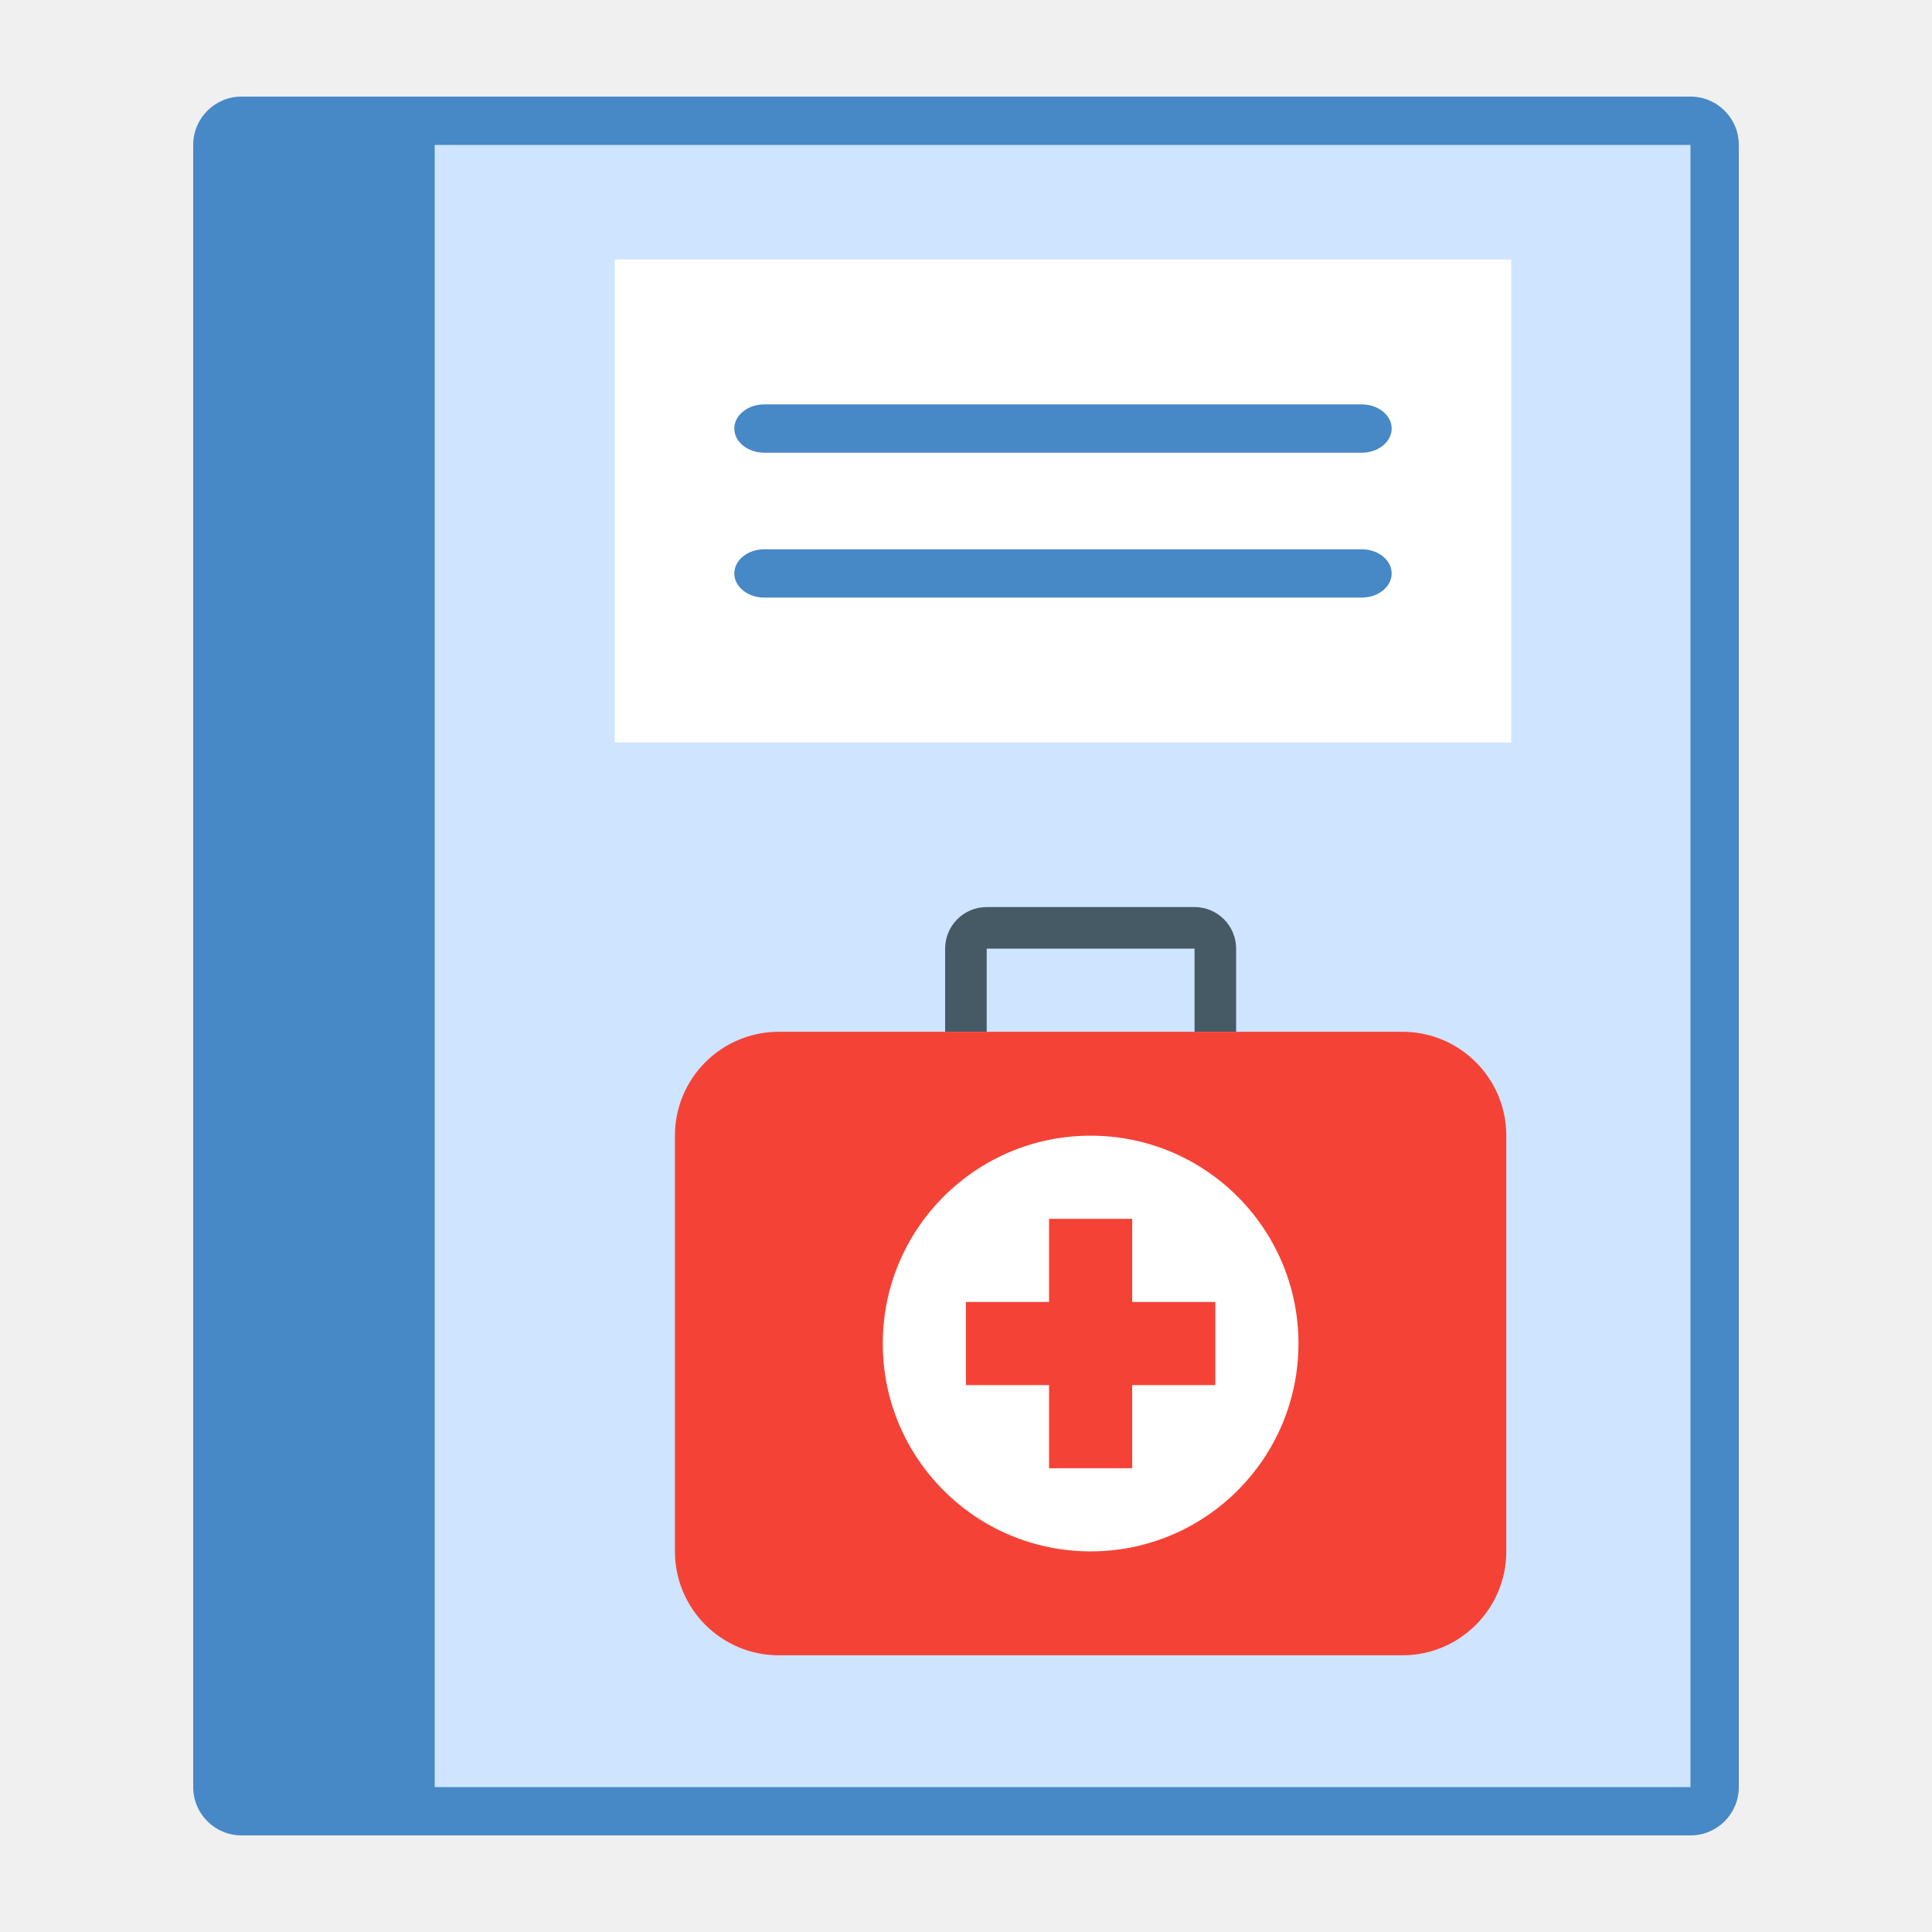
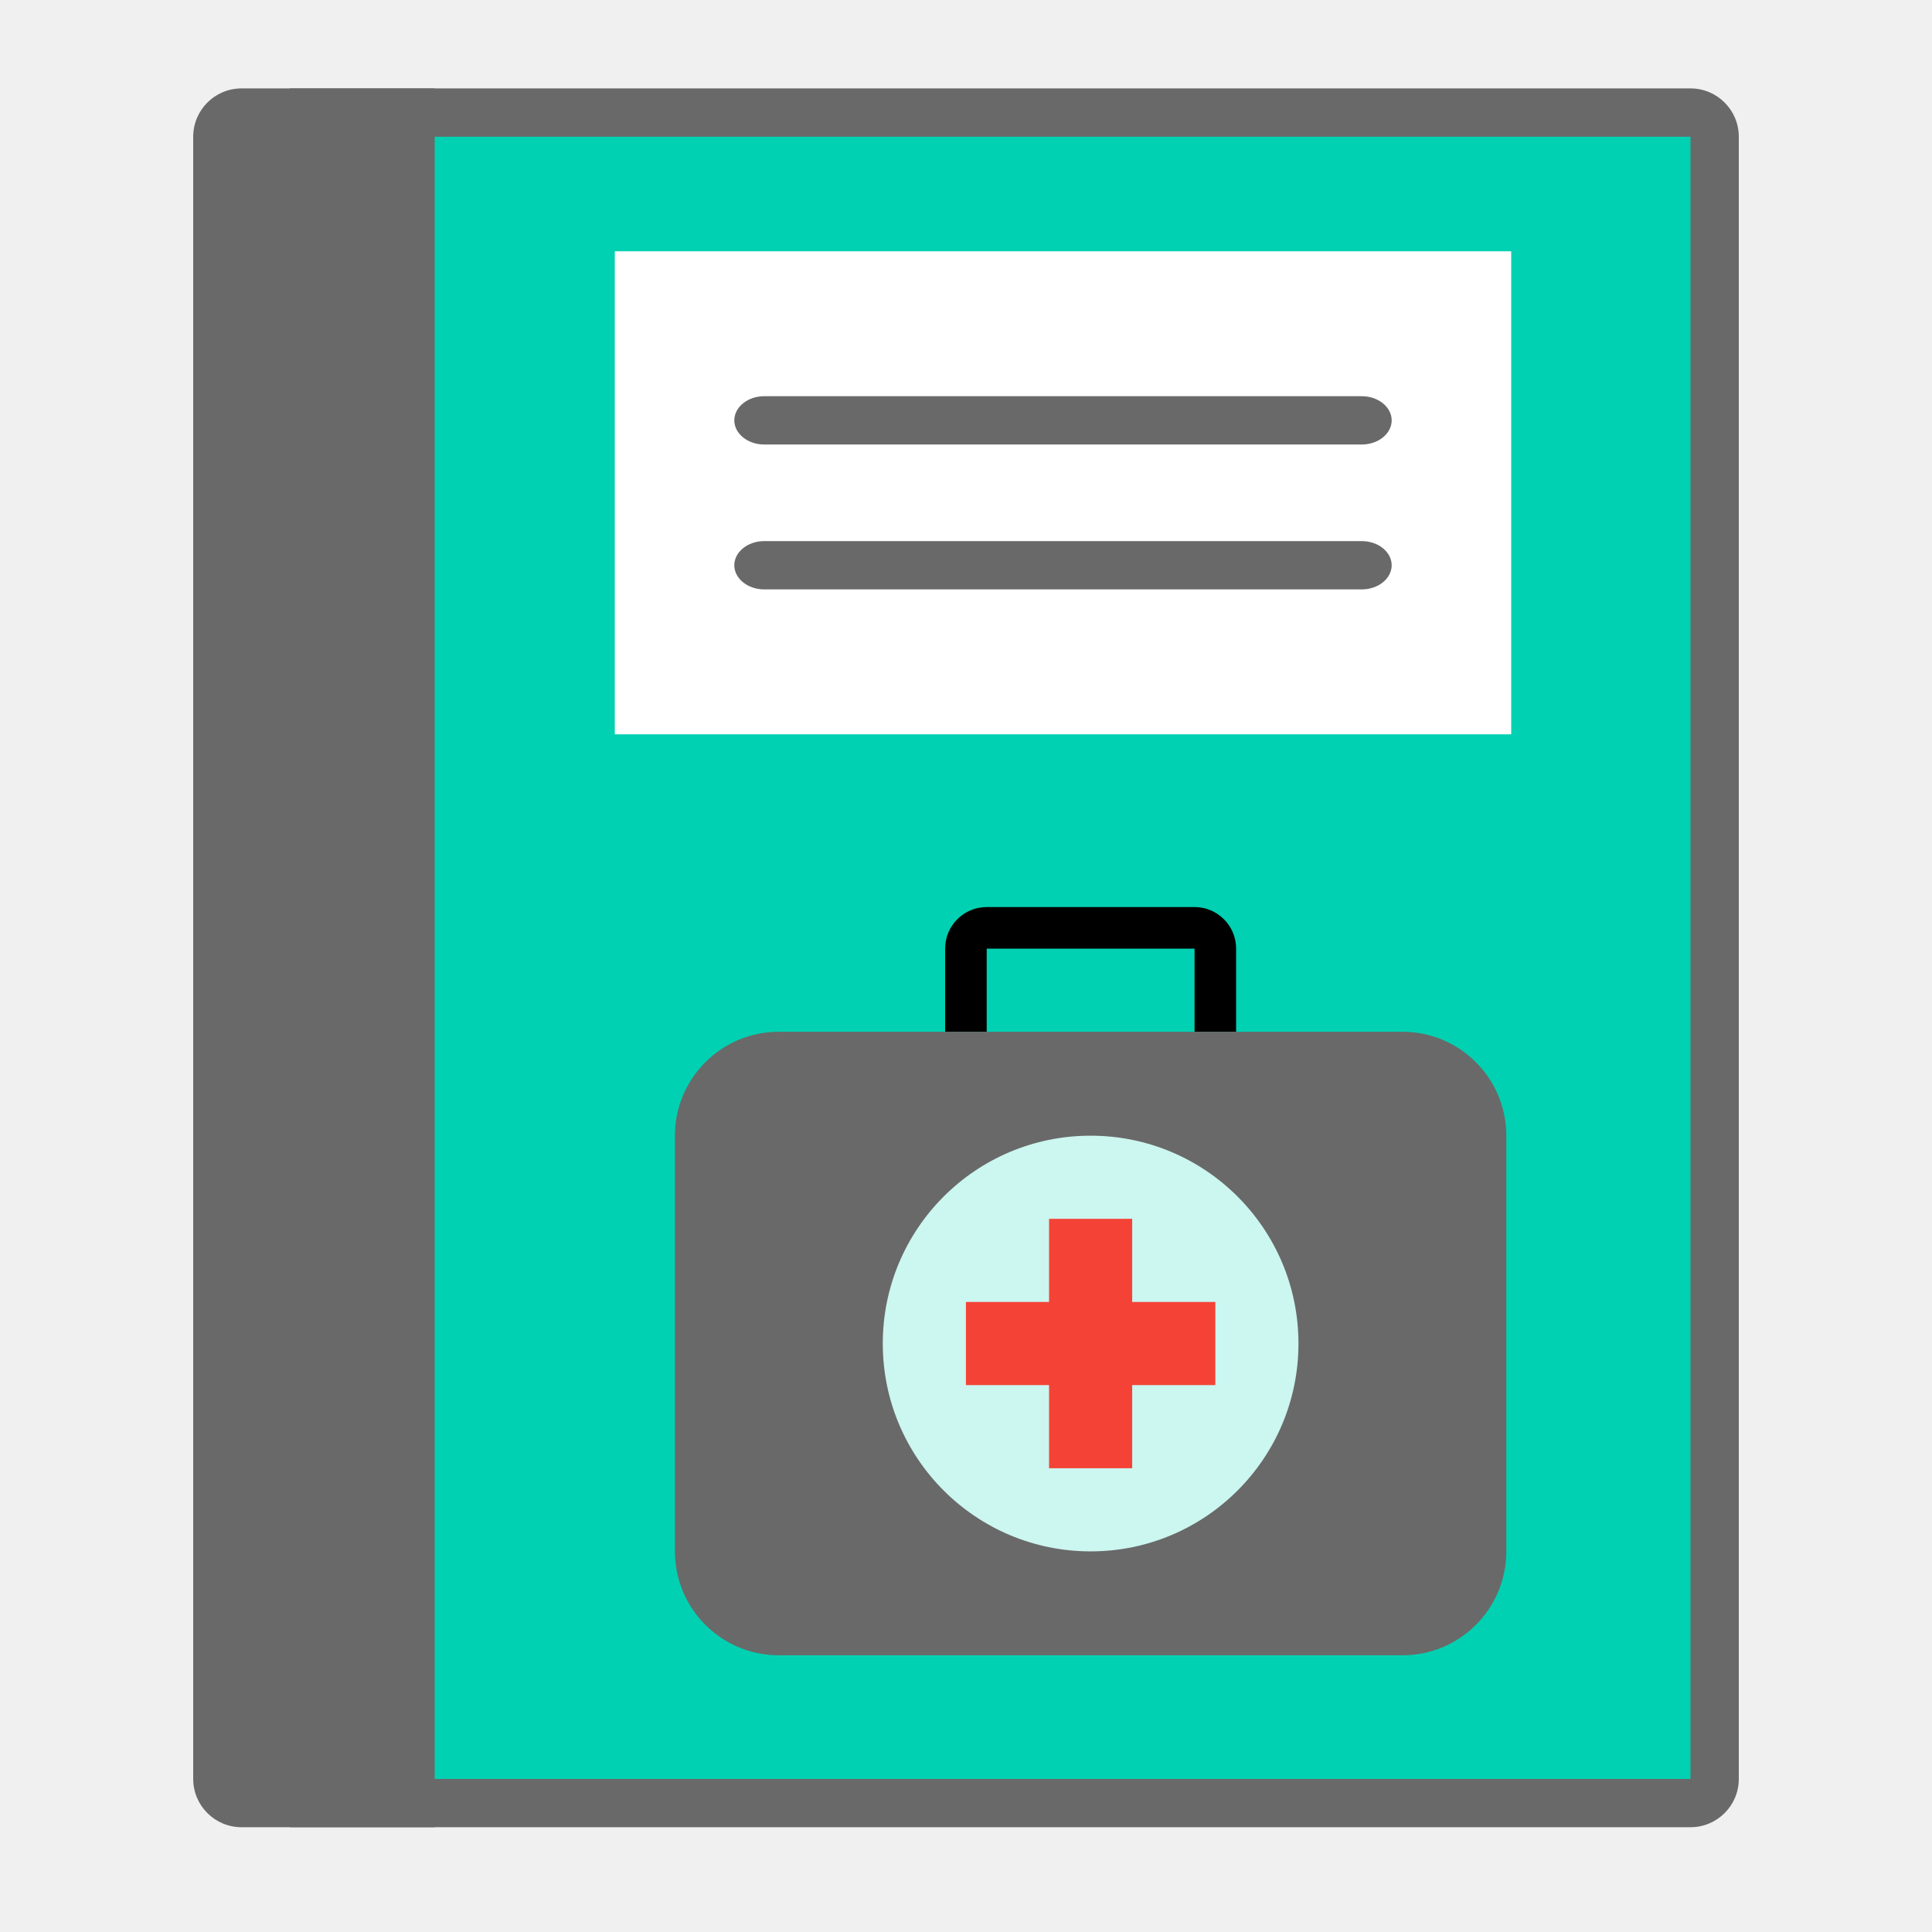
<svg xmlns="http://www.w3.org/2000/svg" version="1.1" id="Layer_1" x="0px" y="0px" viewBox="0 0 40 40" style="enable-background:new 0 0 40 40;" xml:space="preserve">
  <defs id="defs23" />
-   <g id="g3">
-     <path style="fill:#cfe4ff;fill-opacity:1" d="m 6.42,37.361 0,-35 28.5,0 c 0.275,0 0.5,0.224 0.5,0.5 l 0,34 c 0,0.276 -0.225,0.5 -0.5,0.5 l -28.5,0 z" id="path5" />
-     <g id="g7">
-       <path style="fill:#4788C7;" d="M35,3v34H7V3H35 M35,2H6v36h29c0.552,0,1-0.448,1-1V3C36,2.448,35.552,2,35,2L35,2z" id="path9" />
+   <g transform="translate(-3.220339e-7,-0.1694916)" id="g3-3">
+     <path style="fill:#00d1b2;fill-opacity:1" d="m 6.42,37.361 0,-35 28.5,0 c 0.275,0 0.5,0.224 0.5,0.5 l 0,34 c 0,0.276 -0.225,0.5 -0.5,0.5 l -28.5,0 z" id="path5-6" />
+     <g id="g7-7">
+       <path style="fill:#696969" d="M 35,3 35,37 7,37 7,3 35,3 M 35,2 6,2 6,38 35,38 c 0.552,0 1,-0.448 1,-1 L 36,3 C 36,2.448 35.552,2 35,2 l 0,0 z" id="path9-5" />
    </g>
  </g>
-   <g id="g11">
-     <path style="fill:#4788C7;" d="M9,38H5c-0.552,0-1-0.448-1-1V3c0-0.552,0.448-1,1-1h4V38z" id="path13" />
+   <g transform="translate(-3.220339e-7,-0.1694916)" id="g11-3" style="fill:#696969">
+     <path style="fill:#696969" d="M 9,38 5,38 C 4.448,38 4,37.552 4,37 L 4,3 C 4,2.448 4.448,2 5,2 l 4,0 0,36 z" id="path13-5" />
  </g>
-   <g id="g4177" transform="matrix(1.237288,0,0,1,-59.32749,-4.491525)">
-     <rect id="rect15" height="10" width="15" style="fill:#ffffff" y="9.864" x="58.237" />
-     <path id="path17" d="m 70.737,13.864 -10,0 c -0.275,0 -0.5,-0.225 -0.5,-0.5 l 0,0 c 0,-0.275 0.225,-0.5 0.5,-0.5 l 10,0 c 0.275,0 0.5,0.225 0.5,0.5 l 0,0 c 0,0.275 -0.225,0.5 -0.5,0.5 z" style="fill:#4788c7" />
-     <path id="path19" d="m 70.737,16.864 -10,0 c -0.275,0 -0.5,-0.225 -0.5,-0.5 l 0,0 c 0,-0.275 0.225,-0.5 0.5,-0.5 l 10,0 c 0.275,0 0.5,0.225 0.5,0.5 l 0,0 c 0,0.275 -0.225,0.5 -0.5,0.5 z" style="fill:#4788c7" />
+   <g id="g4177-6" transform="matrix(1.237288,0,0,1,-59.32749,-4.661017)">
+     <rect id="rect15-2" height="10" width="15" style="fill:#ffffff" y="9.864" x="58.237" />
+     <path id="path17-9" d="m 70.737,13.864 -10,0 c -0.275,0 -0.5,-0.225 -0.5,-0.5 l 0,0 c 0,-0.275 0.225,-0.5 0.5,-0.5 l 10,0 c 0.275,0 0.5,0.225 0.5,0.5 l 0,0 c 0,0.275 -0.225,0.5 -0.5,0.5 z" style="fill:#696969" />
+     <path id="path19-1" d="m 70.737,16.864 -10,0 c -0.275,0 -0.5,-0.225 -0.5,-0.5 l 0,0 c 0,-0.275 0.225,-0.5 0.5,-0.5 l 10,0 c 0.275,0 0.5,0.225 0.5,0.5 l 0,0 c 0,0.275 -0.225,0.5 -0.5,0.5 z" style="fill:#696969" />
  </g>
  <g id="g4182" transform="matrix(0.4303202,0,0,0.4303202,12.07731,4.425931)">
-     <path id="path4" d="m 19.407,39.356 0,-4 10,0 0,4 2,0 0,-4 c 0,-1.104 -0.896,-2 -2,-2 l -10,0 c -1.104,0 -2,0.896 -2,2 l 0,4 2,0 z" style="fill:#455a64" />
-     <path id="path6" d="m 44.407,64.356 c 0,2.762 -2.238,5 -5,5 l -30,0 c -2.762,0 -5,-2.238 -5,-5 l 0,-20 c 0,-2.762 2.238,-5 5,-5 l 30,0 c 2.762,0 5,2.238 5,5 l 0,20 z" style="fill:#f44336" />
-     <circle id="circle8" r="10" cy="54.356" cx="24.407" style="fill:#ffffff" />
+     <path id="path4" d="m 19.407,39.356 0,-4 10,0 0,4 2,0 0,-4 c 0,-1.104 -0.896,-2 -2,-2 l -10,0 c -1.104,0 -2,0.896 -2,2 l 0,4 2,0 z" style="fill:#000000" />
+     <path id="path6" d="m 44.407,64.356 c 0,2.762 -2.238,5 -5,5 l -30,0 c -2.762,0 -5,-2.238 -5,-5 l 0,-20 c 0,-2.762 2.238,-5 5,-5 l 30,0 c 2.762,0 5,2.238 5,5 l 0,20 z" style="fill:#696969" />
+     <circle id="circle8" r="10" cy="54.356" cx="24.407" style="fill:#ccf6f0;fill-opacity:1" />
    <g id="g10" transform="translate(0.4067797,27.35593)">
      <rect id="rect12" height="12" width="4" y="21" x="22" style="fill:#f44336" />
      <rect id="rect14" height="4" width="12" y="25" x="18" style="fill:#f44336" />
    </g>
  </g>
</svg>
